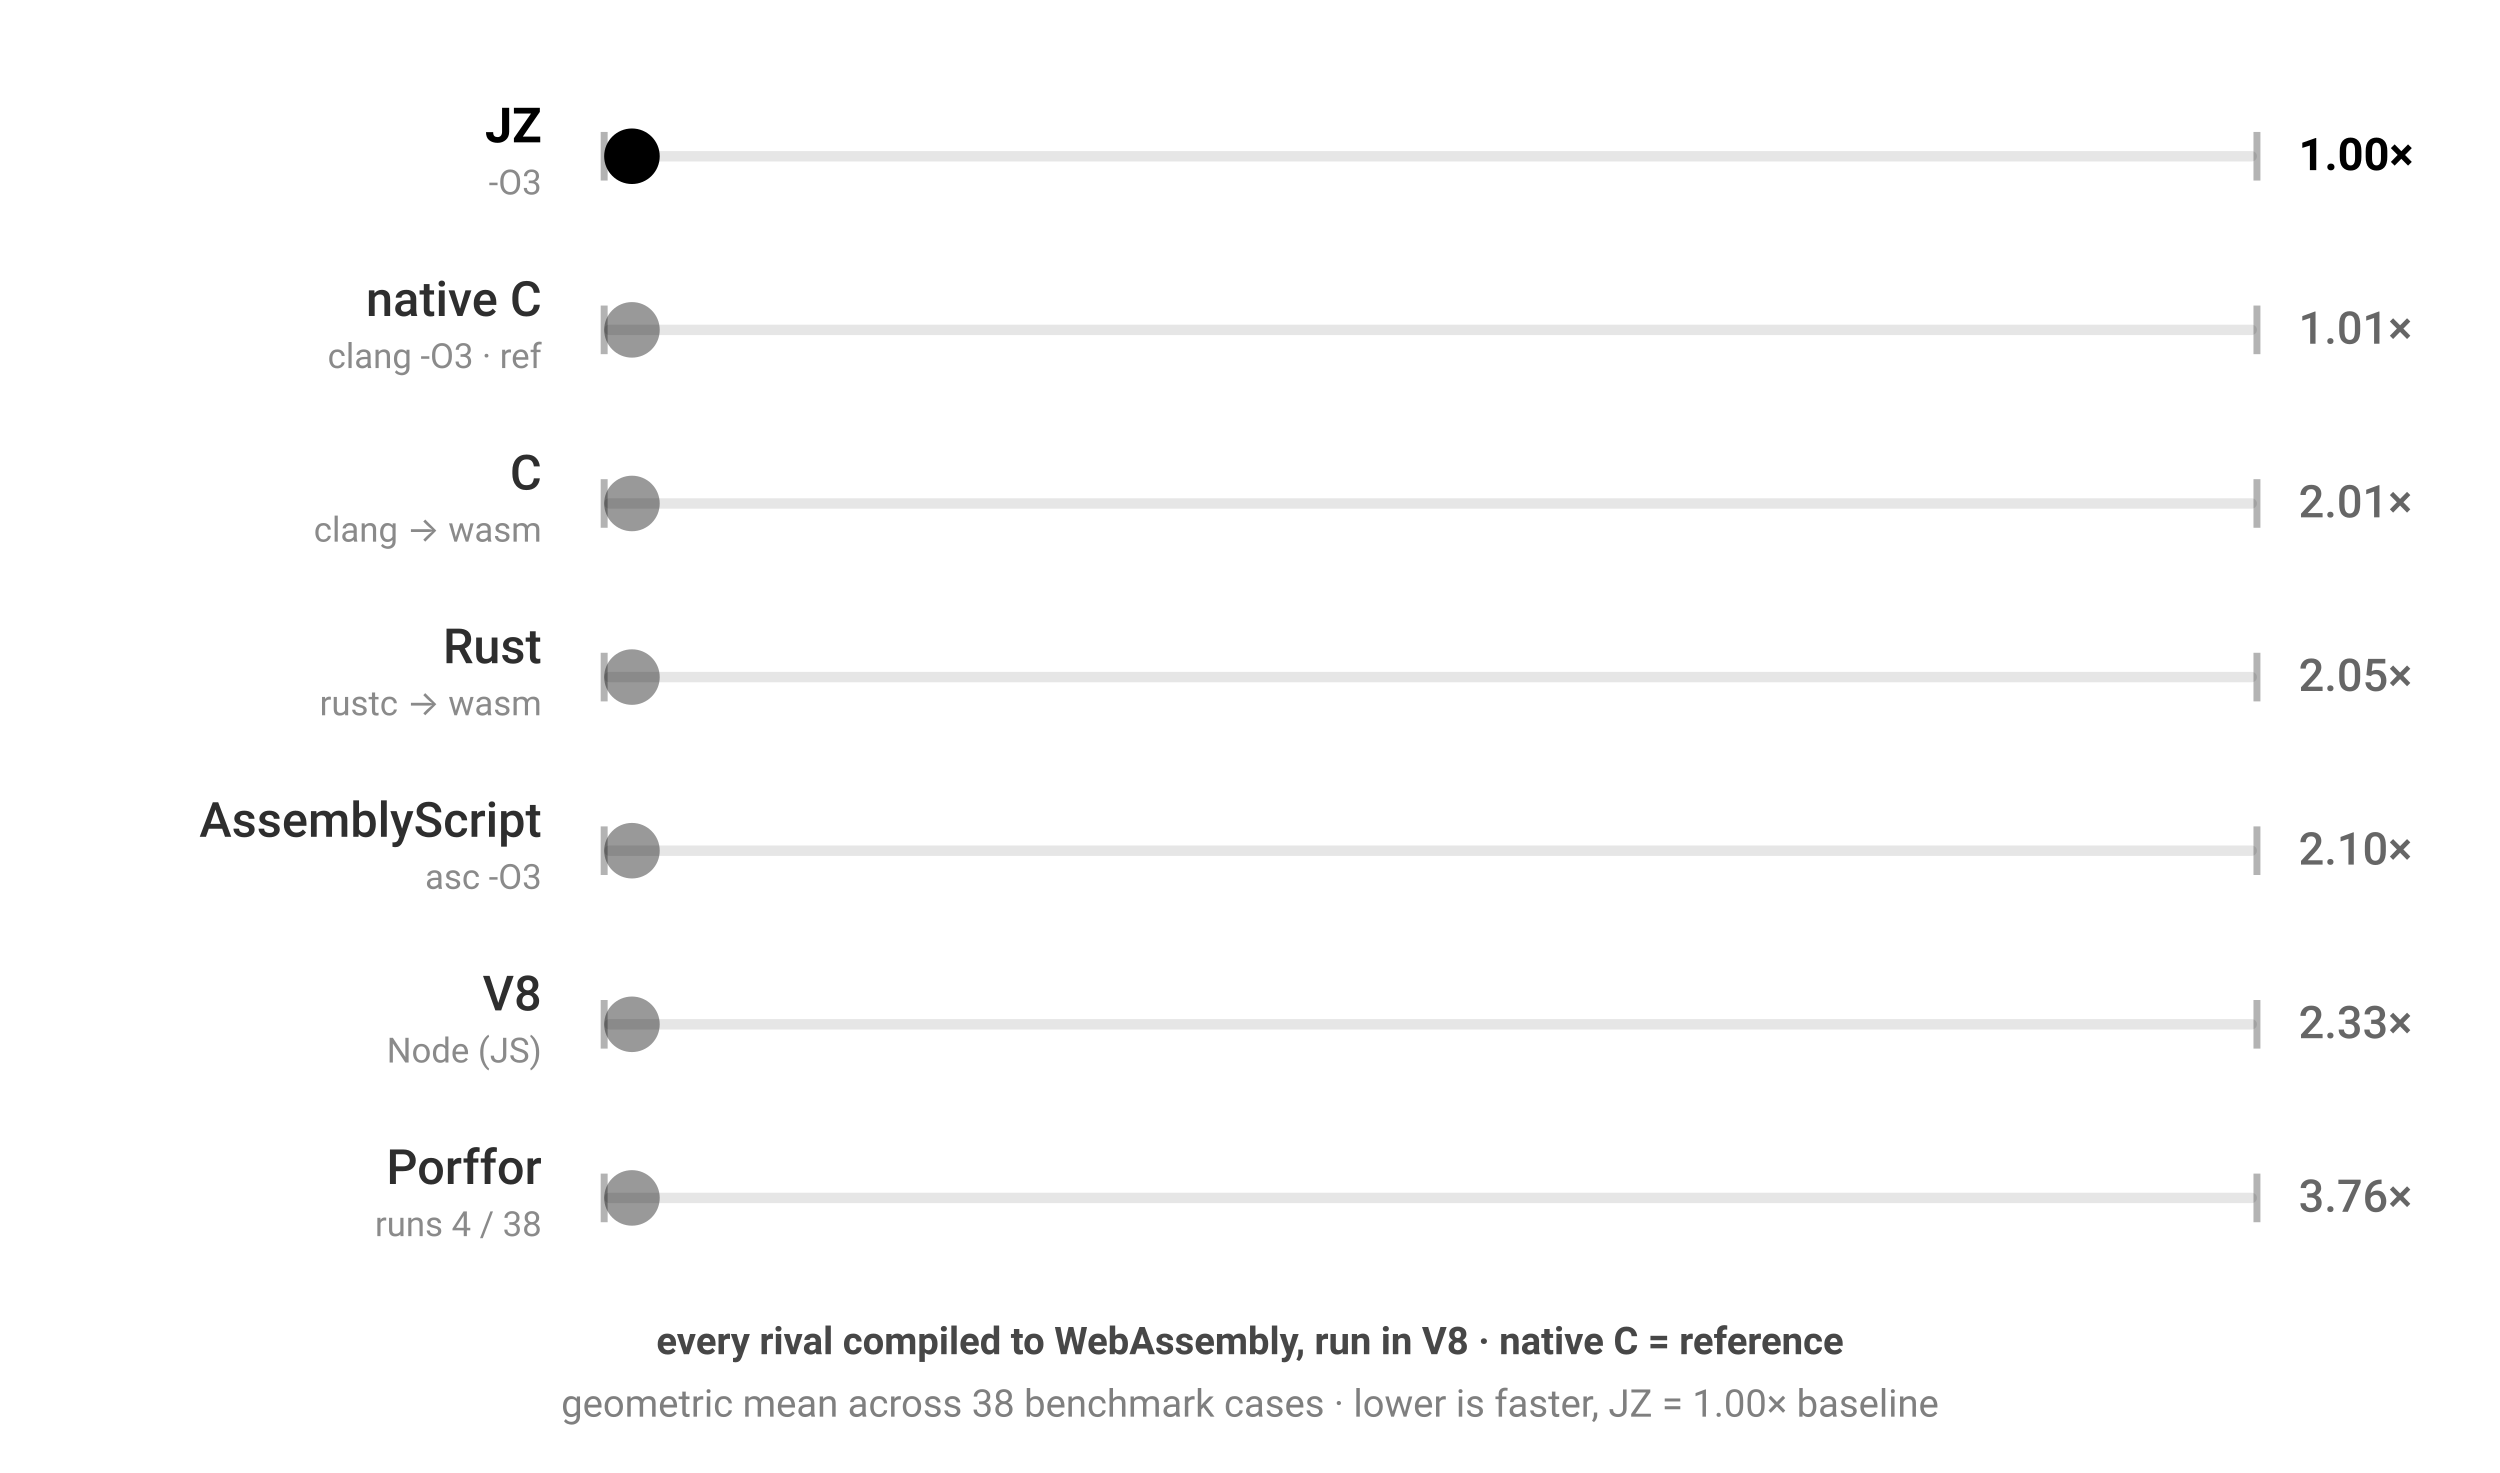
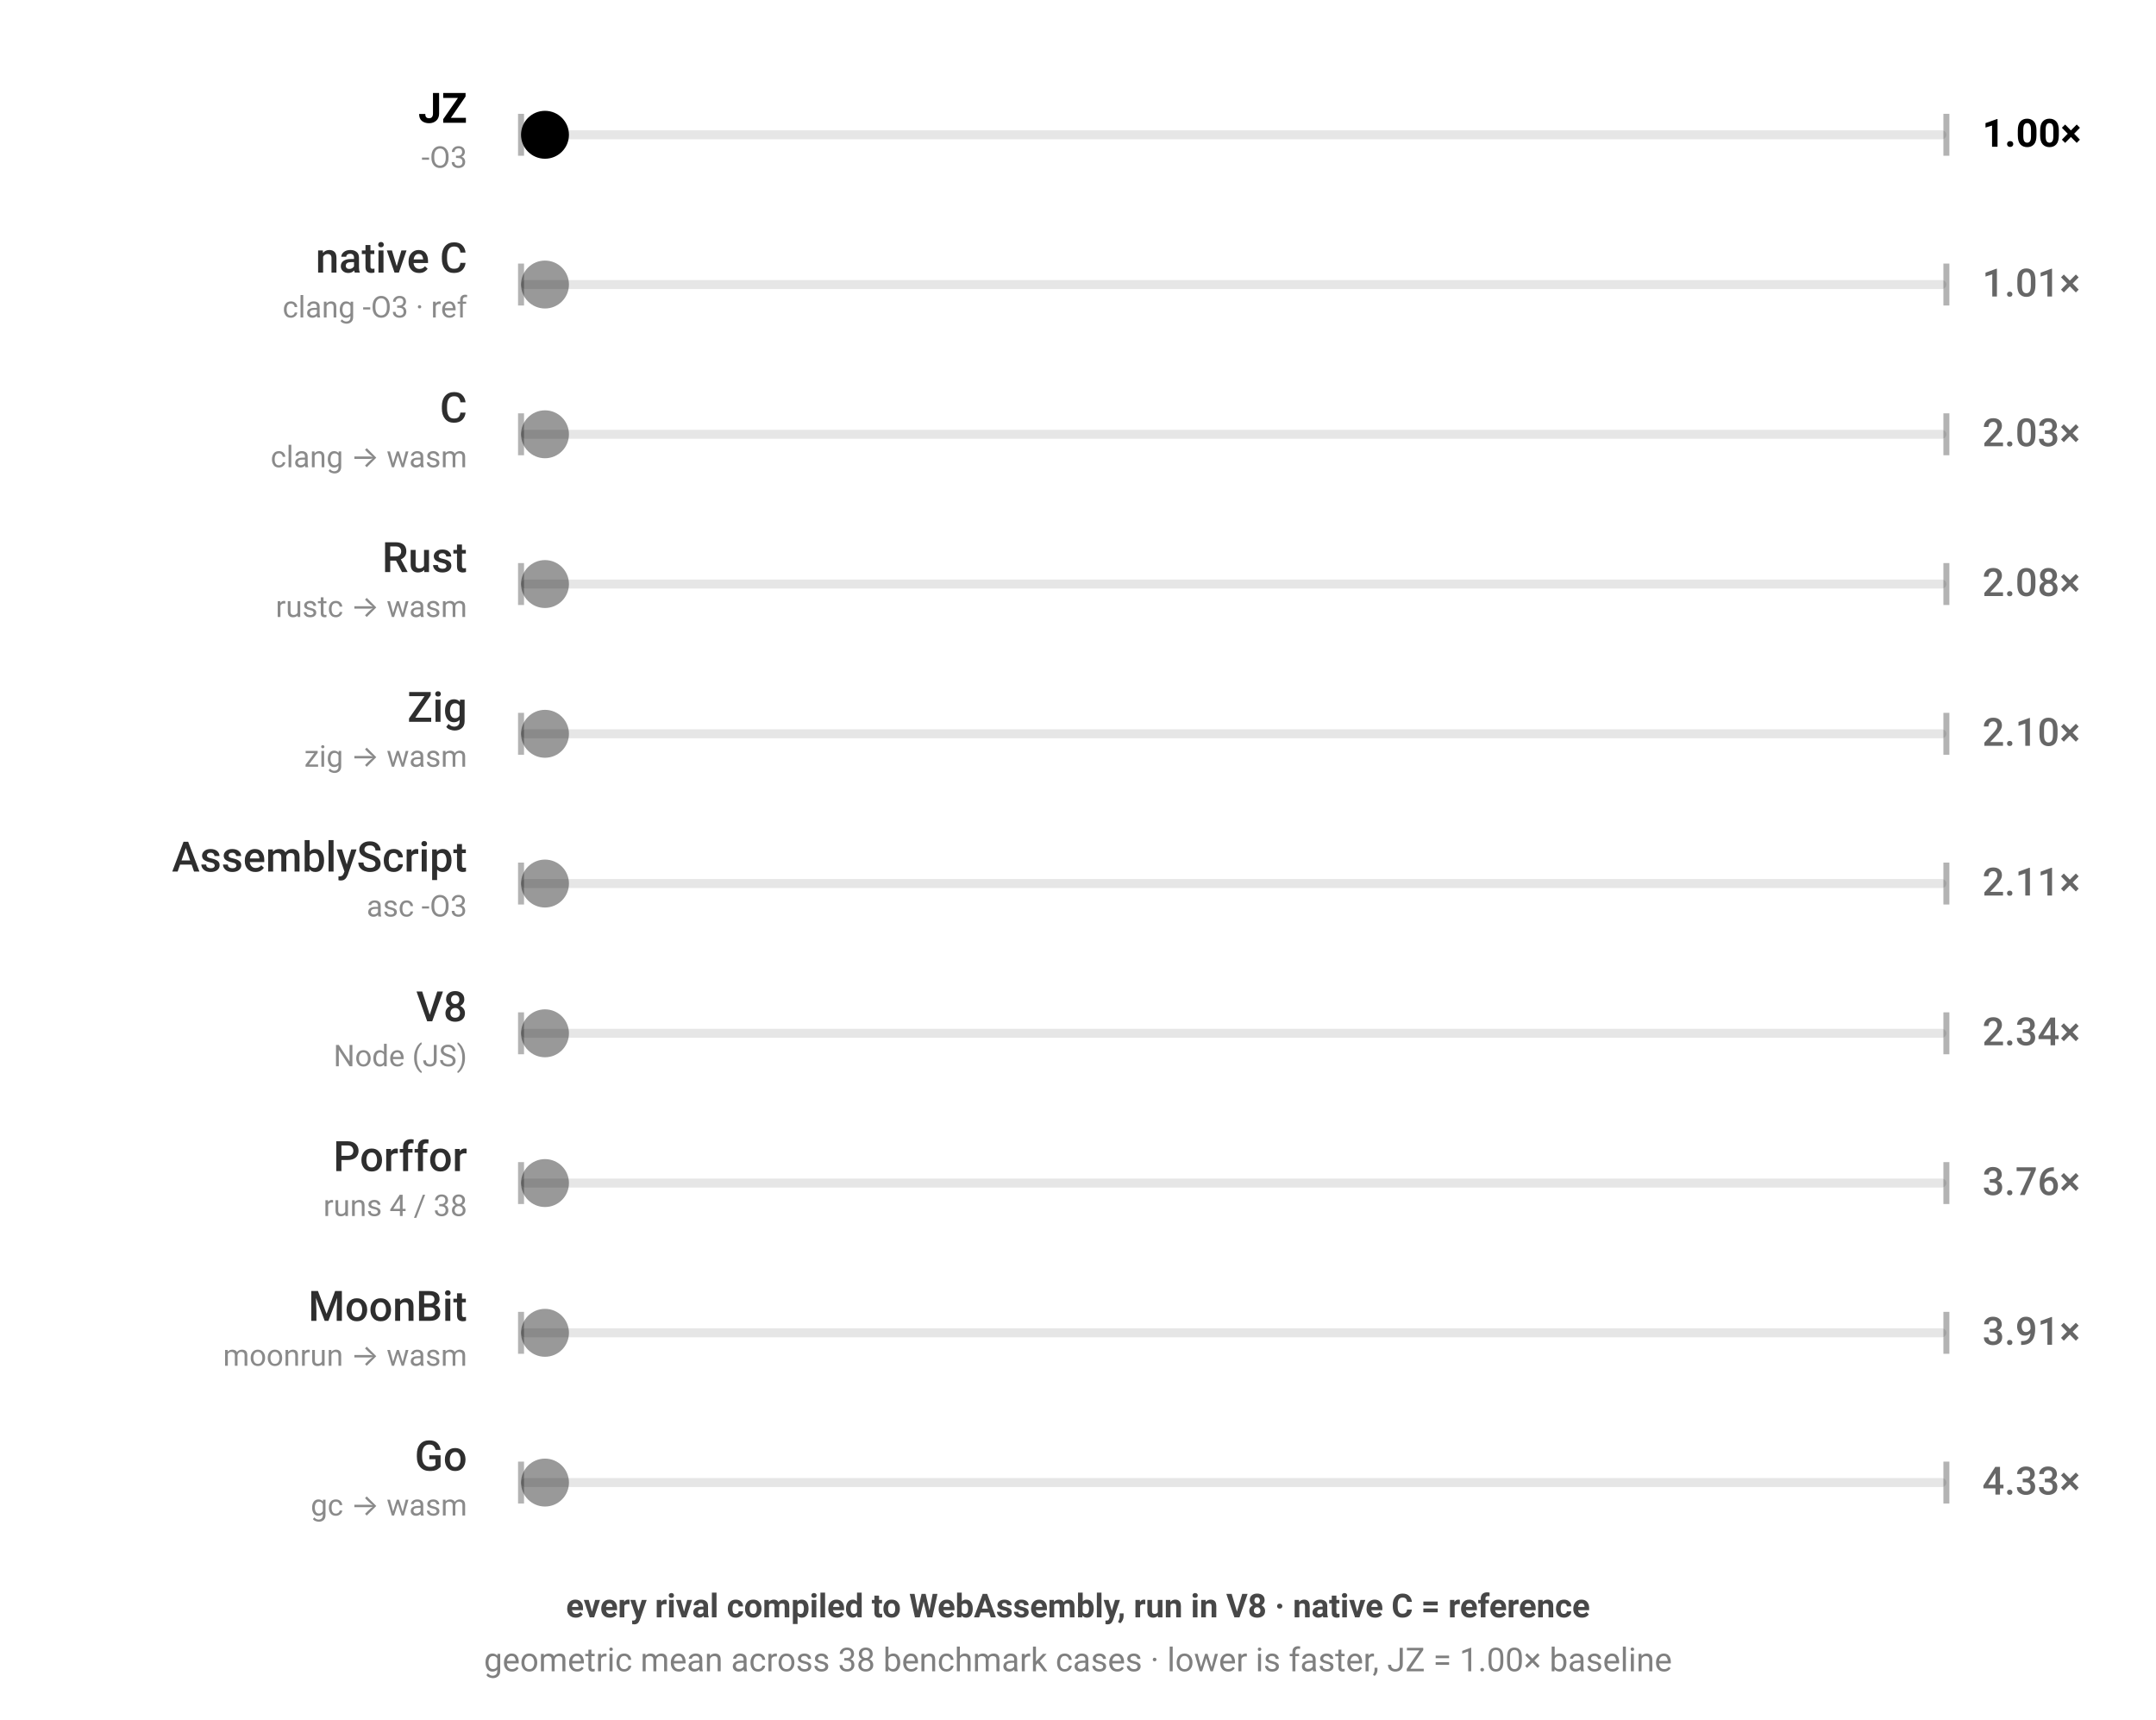
- <svg xmlns="http://www.w3.org/2000/svg" viewBox="0 0 720 424" width="720" height="424" style="color-scheme:light dark" role="img" aria-label="JZ benchmark — every rival compiled to WebAssembly, run in V8 · native C = reference; geometric mean across 38 benchmark cases · lower is faster, JZ = 1.00× baseline; each ball's speed is proportional to that engine's geometric-mean runtime across the corpus">
+ <svg xmlns="http://www.w3.org/2000/svg" viewBox="0 0 720 574" width="720" height="574" style="color-scheme:light dark" role="img" aria-label="JZ benchmark — every rival compiled to WebAssembly, run in V8 · native C = reference; geometric mean across 38 benchmark cases · lower is faster, JZ = 1.00× baseline; each ball's speed is proportional to that engine's geometric-mean runtime across the corpus">
  <g font-family="-apple-system,BlinkMacSystemFont,'Segoe UI',Roboto,sans-serif">
    <rect x="174" y="43.5" width="476" height="3" rx="1.5" fill="currentColor" fill-opacity="0.1" />
    <line x1="174" y1="38" x2="174" y2="52" stroke="currentColor" stroke-opacity="0.3" stroke-width="2" />
    <line x1="650" y1="38" x2="650" y2="52" stroke="currentColor" stroke-opacity="0.3" stroke-width="2" />
    <text x="156" y="41" text-anchor="end" font-size="14" font-weight="700" fill="currentColor" fill-opacity="1">JZ</text>
    <text x="156" y="56" text-anchor="end" font-size="10" fill="currentColor" fill-opacity="0.46">-O3</text>
    <text x="662" y="49" font-size="13" font-weight="700" fill="currentColor" fill-opacity="1">1.00×</text>
    <circle cx="182.0" cy="45" r="8" fill="currentColor" fill-opacity="1">
      <animate attributeName="cx" dur="1.6s" repeatCount="indefinite" calcMode="linear" keyTimes="0;0.5;1" values="182.0;642.0;182.0" begin="-0.00s" />
    </circle>
  </g>
  <g font-family="-apple-system,BlinkMacSystemFont,'Segoe UI',Roboto,sans-serif">
    <rect x="174" y="93.5" width="476" height="3" rx="1.5" fill="currentColor" fill-opacity="0.1" />
    <line x1="174" y1="88" x2="174" y2="102" stroke="currentColor" stroke-opacity="0.3" stroke-width="2" />
    <line x1="650" y1="88" x2="650" y2="102" stroke="currentColor" stroke-opacity="0.3" stroke-width="2" />
    <text x="156" y="91" text-anchor="end" font-size="14" font-weight="500" fill="currentColor" fill-opacity="0.82">native C</text>
    <text x="156" y="106" text-anchor="end" font-size="10" fill="currentColor" fill-opacity="0.46">clang -O3 · ref</text>
    <text x="662" y="99" font-size="13" font-weight="500" fill="currentColor" fill-opacity="0.6">1.01×</text>
    <circle cx="182.0" cy="95" r="8" fill="currentColor" fill-opacity="0.4">
-       <animate attributeName="cx" dur="1.617s" repeatCount="indefinite" calcMode="linear" keyTimes="0;0.5;1" values="182.0;642.0;182.0" begin="-0.41s" />
+       <animate attributeName="cx" dur="1.616s" repeatCount="indefinite" calcMode="linear" keyTimes="0;0.5;1" values="182.0;642.0;182.0" begin="-0.41s" />
    </circle>
  </g>
  <g font-family="-apple-system,BlinkMacSystemFont,'Segoe UI',Roboto,sans-serif">
    <rect x="174" y="143.5" width="476" height="3" rx="1.5" fill="currentColor" fill-opacity="0.1" />
    <line x1="174" y1="138" x2="174" y2="152" stroke="currentColor" stroke-opacity="0.3" stroke-width="2" />
    <line x1="650" y1="138" x2="650" y2="152" stroke="currentColor" stroke-opacity="0.3" stroke-width="2" />
    <text x="156" y="141" text-anchor="end" font-size="14" font-weight="500" fill="currentColor" fill-opacity="0.82">C</text>
    <text x="156" y="156" text-anchor="end" font-size="10" fill="currentColor" fill-opacity="0.46">clang → wasm</text>
-     <text x="662" y="149" font-size="13" font-weight="500" fill="currentColor" fill-opacity="0.6">2.01×</text>
+     <text x="662" y="149" font-size="13" font-weight="500" fill="currentColor" fill-opacity="0.6">2.03×</text>
    <circle cx="182.0" cy="145" r="8" fill="currentColor" fill-opacity="0.4">
-       <animate attributeName="cx" dur="3.215s" repeatCount="indefinite" calcMode="linear" keyTimes="0;0.5;1" values="182.0;642.0;182.0" begin="-0.82s" />
+       <animate attributeName="cx" dur="3.242s" repeatCount="indefinite" calcMode="linear" keyTimes="0;0.5;1" values="182.0;642.0;182.0" begin="-0.82s" />
    </circle>
  </g>
  <g font-family="-apple-system,BlinkMacSystemFont,'Segoe UI',Roboto,sans-serif">
    <rect x="174" y="193.5" width="476" height="3" rx="1.5" fill="currentColor" fill-opacity="0.1" />
    <line x1="174" y1="188" x2="174" y2="202" stroke="currentColor" stroke-opacity="0.3" stroke-width="2" />
    <line x1="650" y1="188" x2="650" y2="202" stroke="currentColor" stroke-opacity="0.3" stroke-width="2" />
    <text x="156" y="191" text-anchor="end" font-size="14" font-weight="500" fill="currentColor" fill-opacity="0.82">Rust</text>
    <text x="156" y="206" text-anchor="end" font-size="10" fill="currentColor" fill-opacity="0.46">rustc → wasm</text>
-     <text x="662" y="199" font-size="13" font-weight="500" fill="currentColor" fill-opacity="0.6">2.05×</text>
+     <text x="662" y="199" font-size="13" font-weight="500" fill="currentColor" fill-opacity="0.6">2.08×</text>
    <circle cx="182.0" cy="195" r="8" fill="currentColor" fill-opacity="0.4">
-       <animate attributeName="cx" dur="3.285s" repeatCount="indefinite" calcMode="linear" keyTimes="0;0.5;1" values="182.0;642.0;182.0" begin="-1.23s" />
+       <animate attributeName="cx" dur="3.331s" repeatCount="indefinite" calcMode="linear" keyTimes="0;0.5;1" values="182.0;642.0;182.0" begin="-1.23s" />
    </circle>
  </g>
  <g font-family="-apple-system,BlinkMacSystemFont,'Segoe UI',Roboto,sans-serif">
    <rect x="174" y="243.5" width="476" height="3" rx="1.5" fill="currentColor" fill-opacity="0.1" />
    <line x1="174" y1="238" x2="174" y2="252" stroke="currentColor" stroke-opacity="0.3" stroke-width="2" />
    <line x1="650" y1="238" x2="650" y2="252" stroke="currentColor" stroke-opacity="0.3" stroke-width="2" />
-     <text x="156" y="241" text-anchor="end" font-size="14" font-weight="500" fill="currentColor" fill-opacity="0.82">AssemblyScript</text>
-     <text x="156" y="256" text-anchor="end" font-size="10" fill="currentColor" fill-opacity="0.46">asc -O3</text>
+     <text x="156" y="241" text-anchor="end" font-size="14" font-weight="500" fill="currentColor" fill-opacity="0.82">Zig</text>
+     <text x="156" y="256" text-anchor="end" font-size="10" fill="currentColor" fill-opacity="0.46">zig → wasm</text>
    <text x="662" y="249" font-size="13" font-weight="500" fill="currentColor" fill-opacity="0.6">2.10×</text>
    <circle cx="182.0" cy="245" r="8" fill="currentColor" fill-opacity="0.4">
-       <animate attributeName="cx" dur="3.354s" repeatCount="indefinite" calcMode="linear" keyTimes="0;0.5;1" values="182.0;642.0;182.0" begin="-1.64s" />
+       <animate attributeName="cx" dur="3.353s" repeatCount="indefinite" calcMode="linear" keyTimes="0;0.5;1" values="182.0;642.0;182.0" begin="-1.64s" />
    </circle>
  </g>
  <g font-family="-apple-system,BlinkMacSystemFont,'Segoe UI',Roboto,sans-serif">
    <rect x="174" y="293.5" width="476" height="3" rx="1.5" fill="currentColor" fill-opacity="0.1" />
    <line x1="174" y1="288" x2="174" y2="302" stroke="currentColor" stroke-opacity="0.3" stroke-width="2" />
    <line x1="650" y1="288" x2="650" y2="302" stroke="currentColor" stroke-opacity="0.3" stroke-width="2" />
-     <text x="156" y="291" text-anchor="end" font-size="14" font-weight="500" fill="currentColor" fill-opacity="0.82">V8</text>
-     <text x="156" y="306" text-anchor="end" font-size="10" fill="currentColor" fill-opacity="0.46">Node (JS)</text>
-     <text x="662" y="299" font-size="13" font-weight="500" fill="currentColor" fill-opacity="0.6">2.33×</text>
+     <text x="156" y="291" text-anchor="end" font-size="14" font-weight="500" fill="currentColor" fill-opacity="0.82">AssemblyScript</text>
+     <text x="156" y="306" text-anchor="end" font-size="10" fill="currentColor" fill-opacity="0.46">asc -O3</text>
+     <text x="662" y="299" font-size="13" font-weight="500" fill="currentColor" fill-opacity="0.6">2.11×</text>
    <circle cx="182.0" cy="295" r="8" fill="currentColor" fill-opacity="0.4">
-       <animate attributeName="cx" dur="3.73s" repeatCount="indefinite" calcMode="linear" keyTimes="0;0.5;1" values="182.0;642.0;182.0" begin="-2.05s" />
+       <animate attributeName="cx" dur="3.377s" repeatCount="indefinite" calcMode="linear" keyTimes="0;0.5;1" values="182.0;642.0;182.0" begin="-2.05s" />
    </circle>
  </g>
  <g font-family="-apple-system,BlinkMacSystemFont,'Segoe UI',Roboto,sans-serif">
    <rect x="174" y="343.5" width="476" height="3" rx="1.5" fill="currentColor" fill-opacity="0.1" />
    <line x1="174" y1="338" x2="174" y2="352" stroke="currentColor" stroke-opacity="0.3" stroke-width="2" />
    <line x1="650" y1="338" x2="650" y2="352" stroke="currentColor" stroke-opacity="0.3" stroke-width="2" />
-     <text x="156" y="341" text-anchor="end" font-size="14" font-weight="500" fill="currentColor" fill-opacity="0.82">Porffor</text>
-     <text x="156" y="356" text-anchor="end" font-size="10" fill="currentColor" fill-opacity="0.46">runs 4 / 38</text>
-     <text x="662" y="349" font-size="13" font-weight="500" fill="currentColor" fill-opacity="0.6">3.76×</text>
+     <text x="156" y="341" text-anchor="end" font-size="14" font-weight="500" fill="currentColor" fill-opacity="0.82">V8</text>
+     <text x="156" y="356" text-anchor="end" font-size="10" fill="currentColor" fill-opacity="0.46">Node (JS)</text>
+     <text x="662" y="349" font-size="13" font-weight="500" fill="currentColor" fill-opacity="0.6">2.34×</text>
    <circle cx="182.0" cy="345" r="8" fill="currentColor" fill-opacity="0.4">
-       <animate attributeName="cx" dur="6.023s" repeatCount="indefinite" calcMode="linear" keyTimes="0;0.5;1" values="182.0;642.0;182.0" begin="-2.46s" />
+       <animate attributeName="cx" dur="3.737s" repeatCount="indefinite" calcMode="linear" keyTimes="0;0.5;1" values="182.0;642.0;182.0" begin="-2.46s" />
    </circle>
  </g>
-   <text x="360" y="390" text-anchor="middle" font-family="-apple-system,BlinkMacSystemFont,'Segoe UI',Roboto,sans-serif" font-size="11" font-weight="600" fill="currentColor" fill-opacity="0.72">every rival compiled to WebAssembly, run in V8 · native C = reference</text>
-   <text x="360" y="408" text-anchor="middle" font-family="-apple-system,BlinkMacSystemFont,'Segoe UI',Roboto,sans-serif" font-size="11" fill="currentColor" fill-opacity="0.5">geometric mean across 38 benchmark cases · lower is faster, JZ = 1.00× baseline</text>
+   <g font-family="-apple-system,BlinkMacSystemFont,'Segoe UI',Roboto,sans-serif">
+     <rect x="174" y="393.5" width="476" height="3" rx="1.5" fill="currentColor" fill-opacity="0.1" />
+     <line x1="174" y1="388" x2="174" y2="402" stroke="currentColor" stroke-opacity="0.3" stroke-width="2" />
+     <line x1="650" y1="388" x2="650" y2="402" stroke="currentColor" stroke-opacity="0.3" stroke-width="2" />
+     <text x="156" y="391" text-anchor="end" font-size="14" font-weight="500" fill="currentColor" fill-opacity="0.82">Porffor</text>
+     <text x="156" y="406" text-anchor="end" font-size="10" fill="currentColor" fill-opacity="0.46">runs 4 / 38</text>
+     <text x="662" y="399" font-size="13" font-weight="500" fill="currentColor" fill-opacity="0.6">3.76×</text>
+     <circle cx="182.0" cy="395" r="8" fill="currentColor" fill-opacity="0.4">
+       <animate attributeName="cx" dur="6.014s" repeatCount="indefinite" calcMode="linear" keyTimes="0;0.5;1" values="182.0;642.0;182.0" begin="-2.87s" />
+     </circle>
+   </g>
+   <g font-family="-apple-system,BlinkMacSystemFont,'Segoe UI',Roboto,sans-serif">
+     <rect x="174" y="443.5" width="476" height="3" rx="1.5" fill="currentColor" fill-opacity="0.1" />
+     <line x1="174" y1="438" x2="174" y2="452" stroke="currentColor" stroke-opacity="0.3" stroke-width="2" />
+     <line x1="650" y1="438" x2="650" y2="452" stroke="currentColor" stroke-opacity="0.3" stroke-width="2" />
+     <text x="156" y="441" text-anchor="end" font-size="14" font-weight="500" fill="currentColor" fill-opacity="0.82">MoonBit</text>
+     <text x="156" y="456" text-anchor="end" font-size="10" fill="currentColor" fill-opacity="0.46">moonrun → wasm</text>
+     <text x="662" y="449" font-size="13" font-weight="500" fill="currentColor" fill-opacity="0.6">3.91×</text>
+     <circle cx="182.0" cy="445" r="8" fill="currentColor" fill-opacity="0.4">
+       <animate attributeName="cx" dur="6.255s" repeatCount="indefinite" calcMode="linear" keyTimes="0;0.5;1" values="182.0;642.0;182.0" begin="-3.28s" />
+     </circle>
+   </g>
+   <g font-family="-apple-system,BlinkMacSystemFont,'Segoe UI',Roboto,sans-serif">
+     <rect x="174" y="493.5" width="476" height="3" rx="1.5" fill="currentColor" fill-opacity="0.1" />
+     <line x1="174" y1="488" x2="174" y2="502" stroke="currentColor" stroke-opacity="0.3" stroke-width="2" />
+     <line x1="650" y1="488" x2="650" y2="502" stroke="currentColor" stroke-opacity="0.3" stroke-width="2" />
+     <text x="156" y="491" text-anchor="end" font-size="14" font-weight="500" fill="currentColor" fill-opacity="0.82">Go</text>
+     <text x="156" y="506" text-anchor="end" font-size="10" fill="currentColor" fill-opacity="0.46">gc → wasm</text>
+     <text x="662" y="499" font-size="13" font-weight="500" fill="currentColor" fill-opacity="0.6">4.33×</text>
+     <circle cx="182.0" cy="495" r="8" fill="currentColor" fill-opacity="0.4">
+       <animate attributeName="cx" dur="6.922s" repeatCount="indefinite" calcMode="linear" keyTimes="0;0.5;1" values="182.0;642.0;182.0" begin="-3.69s" />
+     </circle>
+   </g>
+   <text x="360" y="540" text-anchor="middle" font-family="-apple-system,BlinkMacSystemFont,'Segoe UI',Roboto,sans-serif" font-size="11" font-weight="600" fill="currentColor" fill-opacity="0.72">every rival compiled to WebAssembly, run in V8 · native C = reference</text>
+   <text x="360" y="558" text-anchor="middle" font-family="-apple-system,BlinkMacSystemFont,'Segoe UI',Roboto,sans-serif" font-size="11" fill="currentColor" fill-opacity="0.5">geometric mean across 38 benchmark cases · lower is faster, JZ = 1.00× baseline</text>
</svg>
